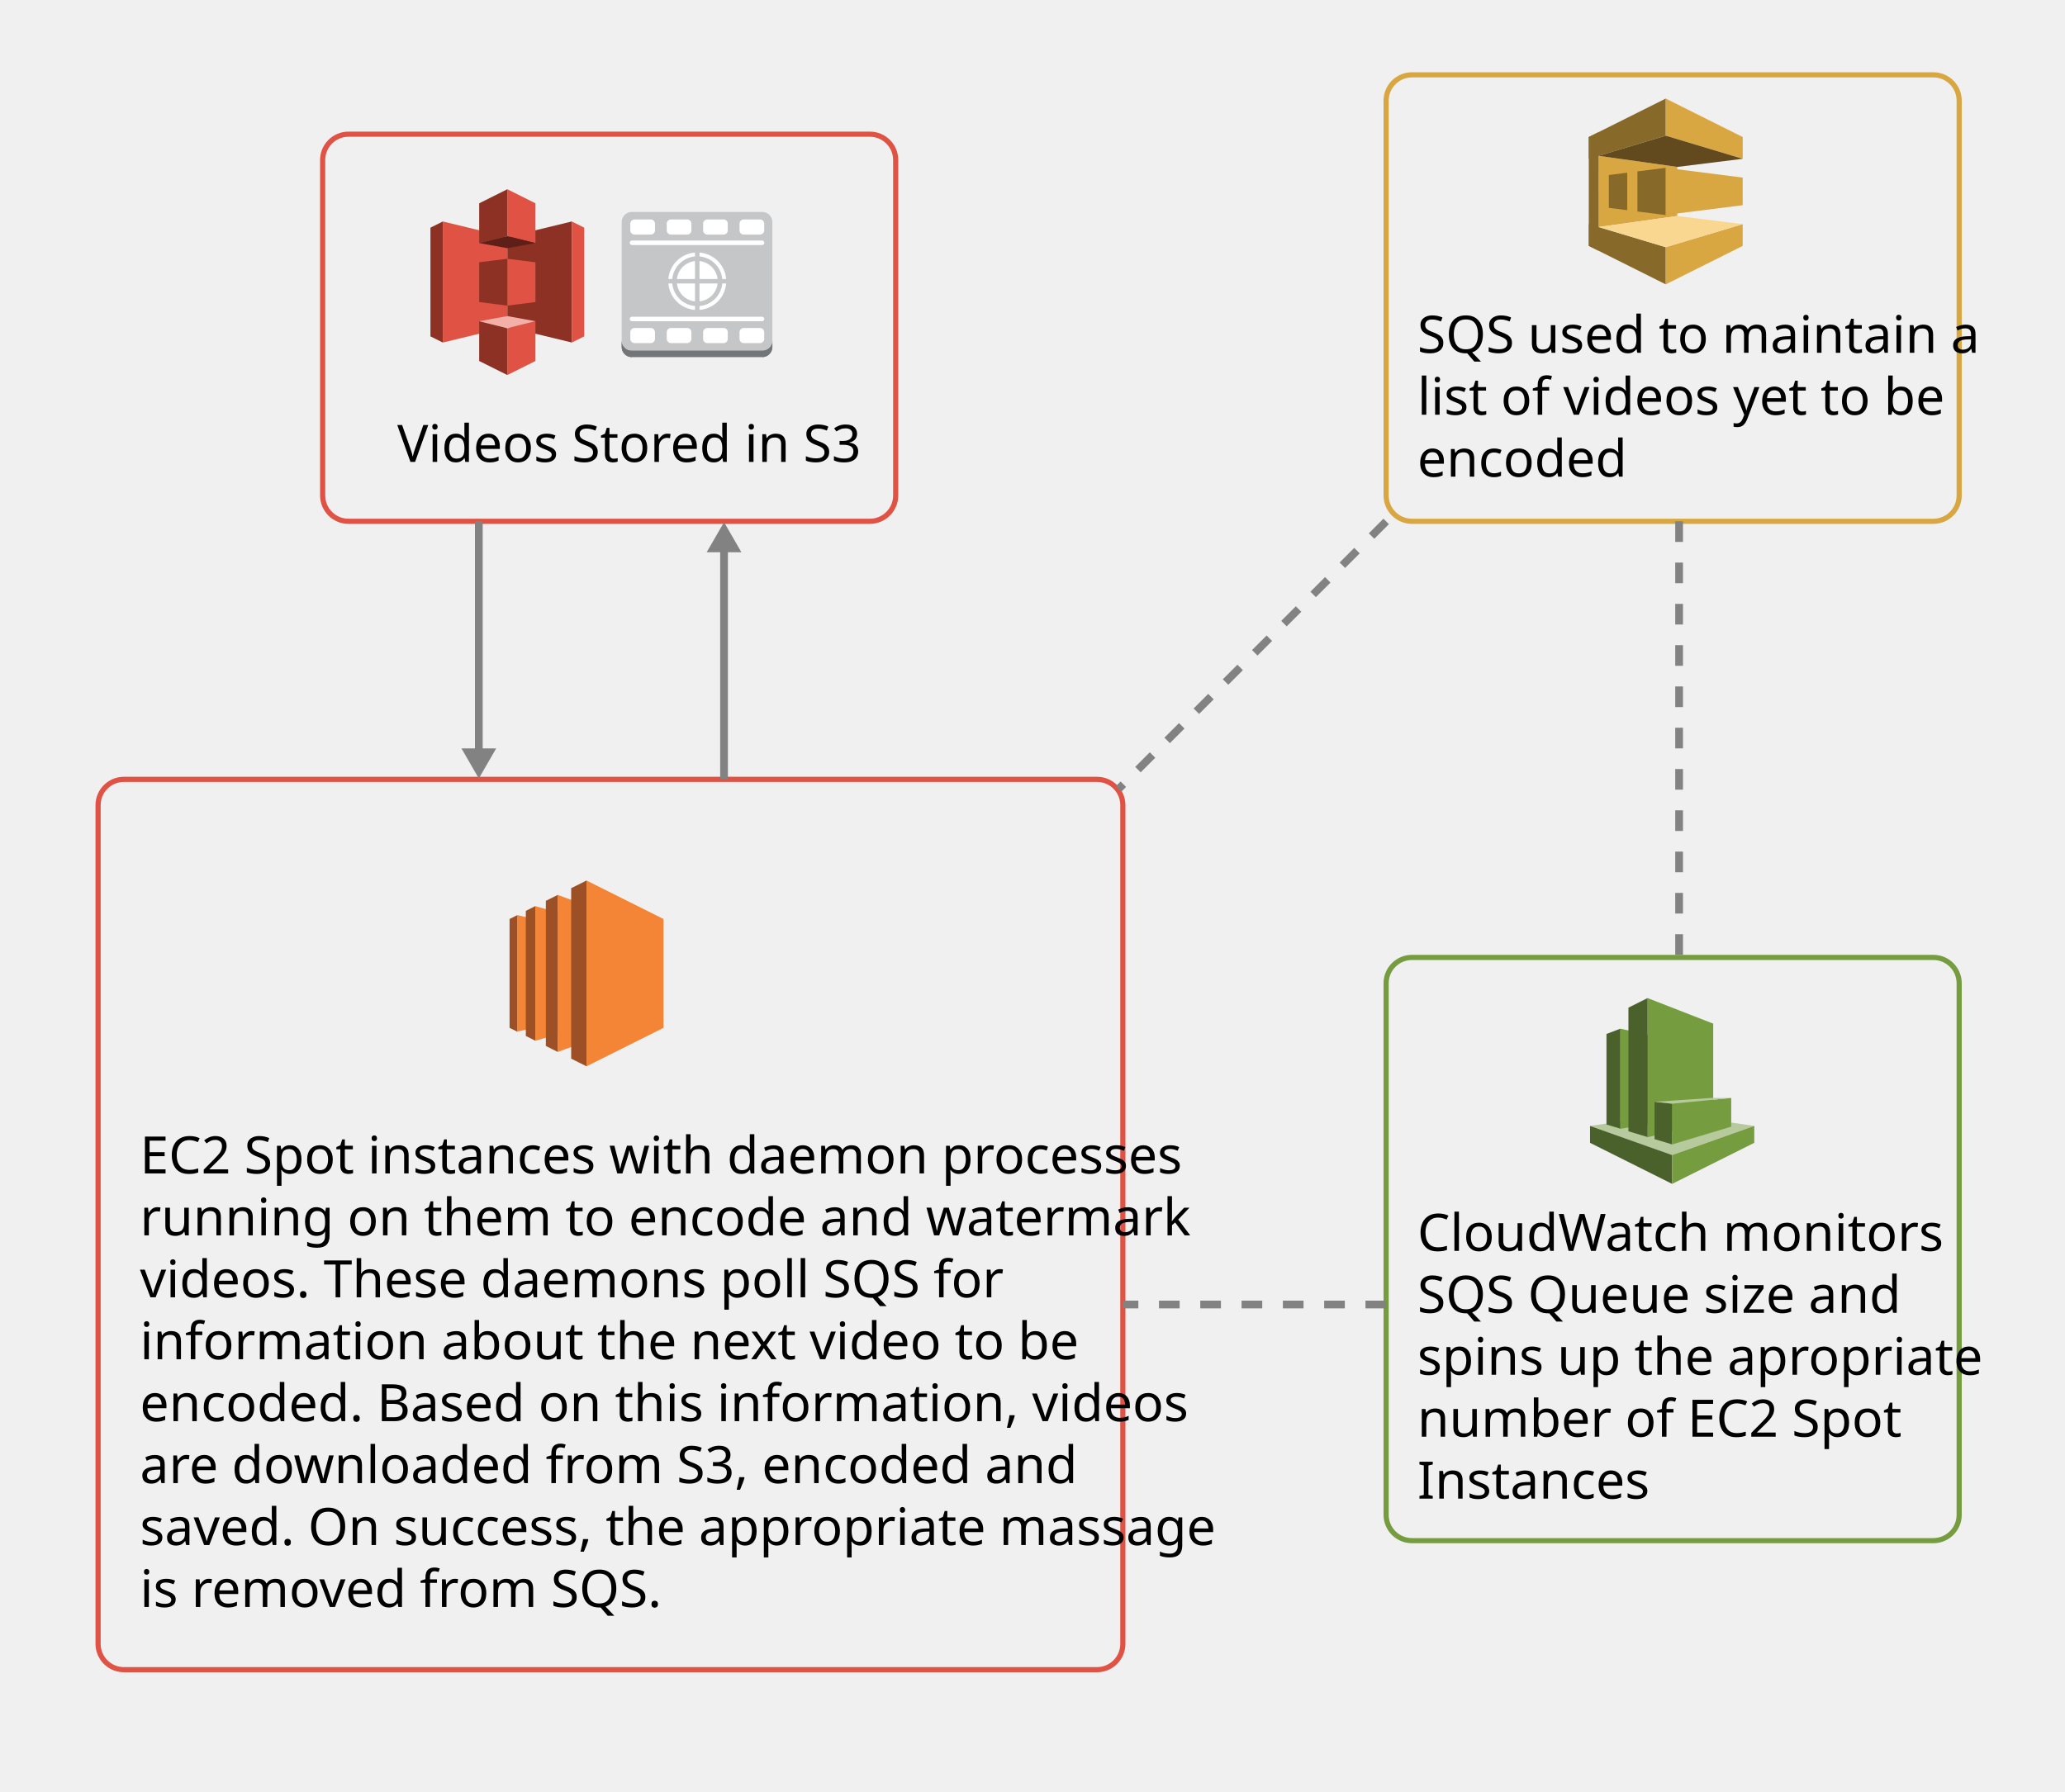
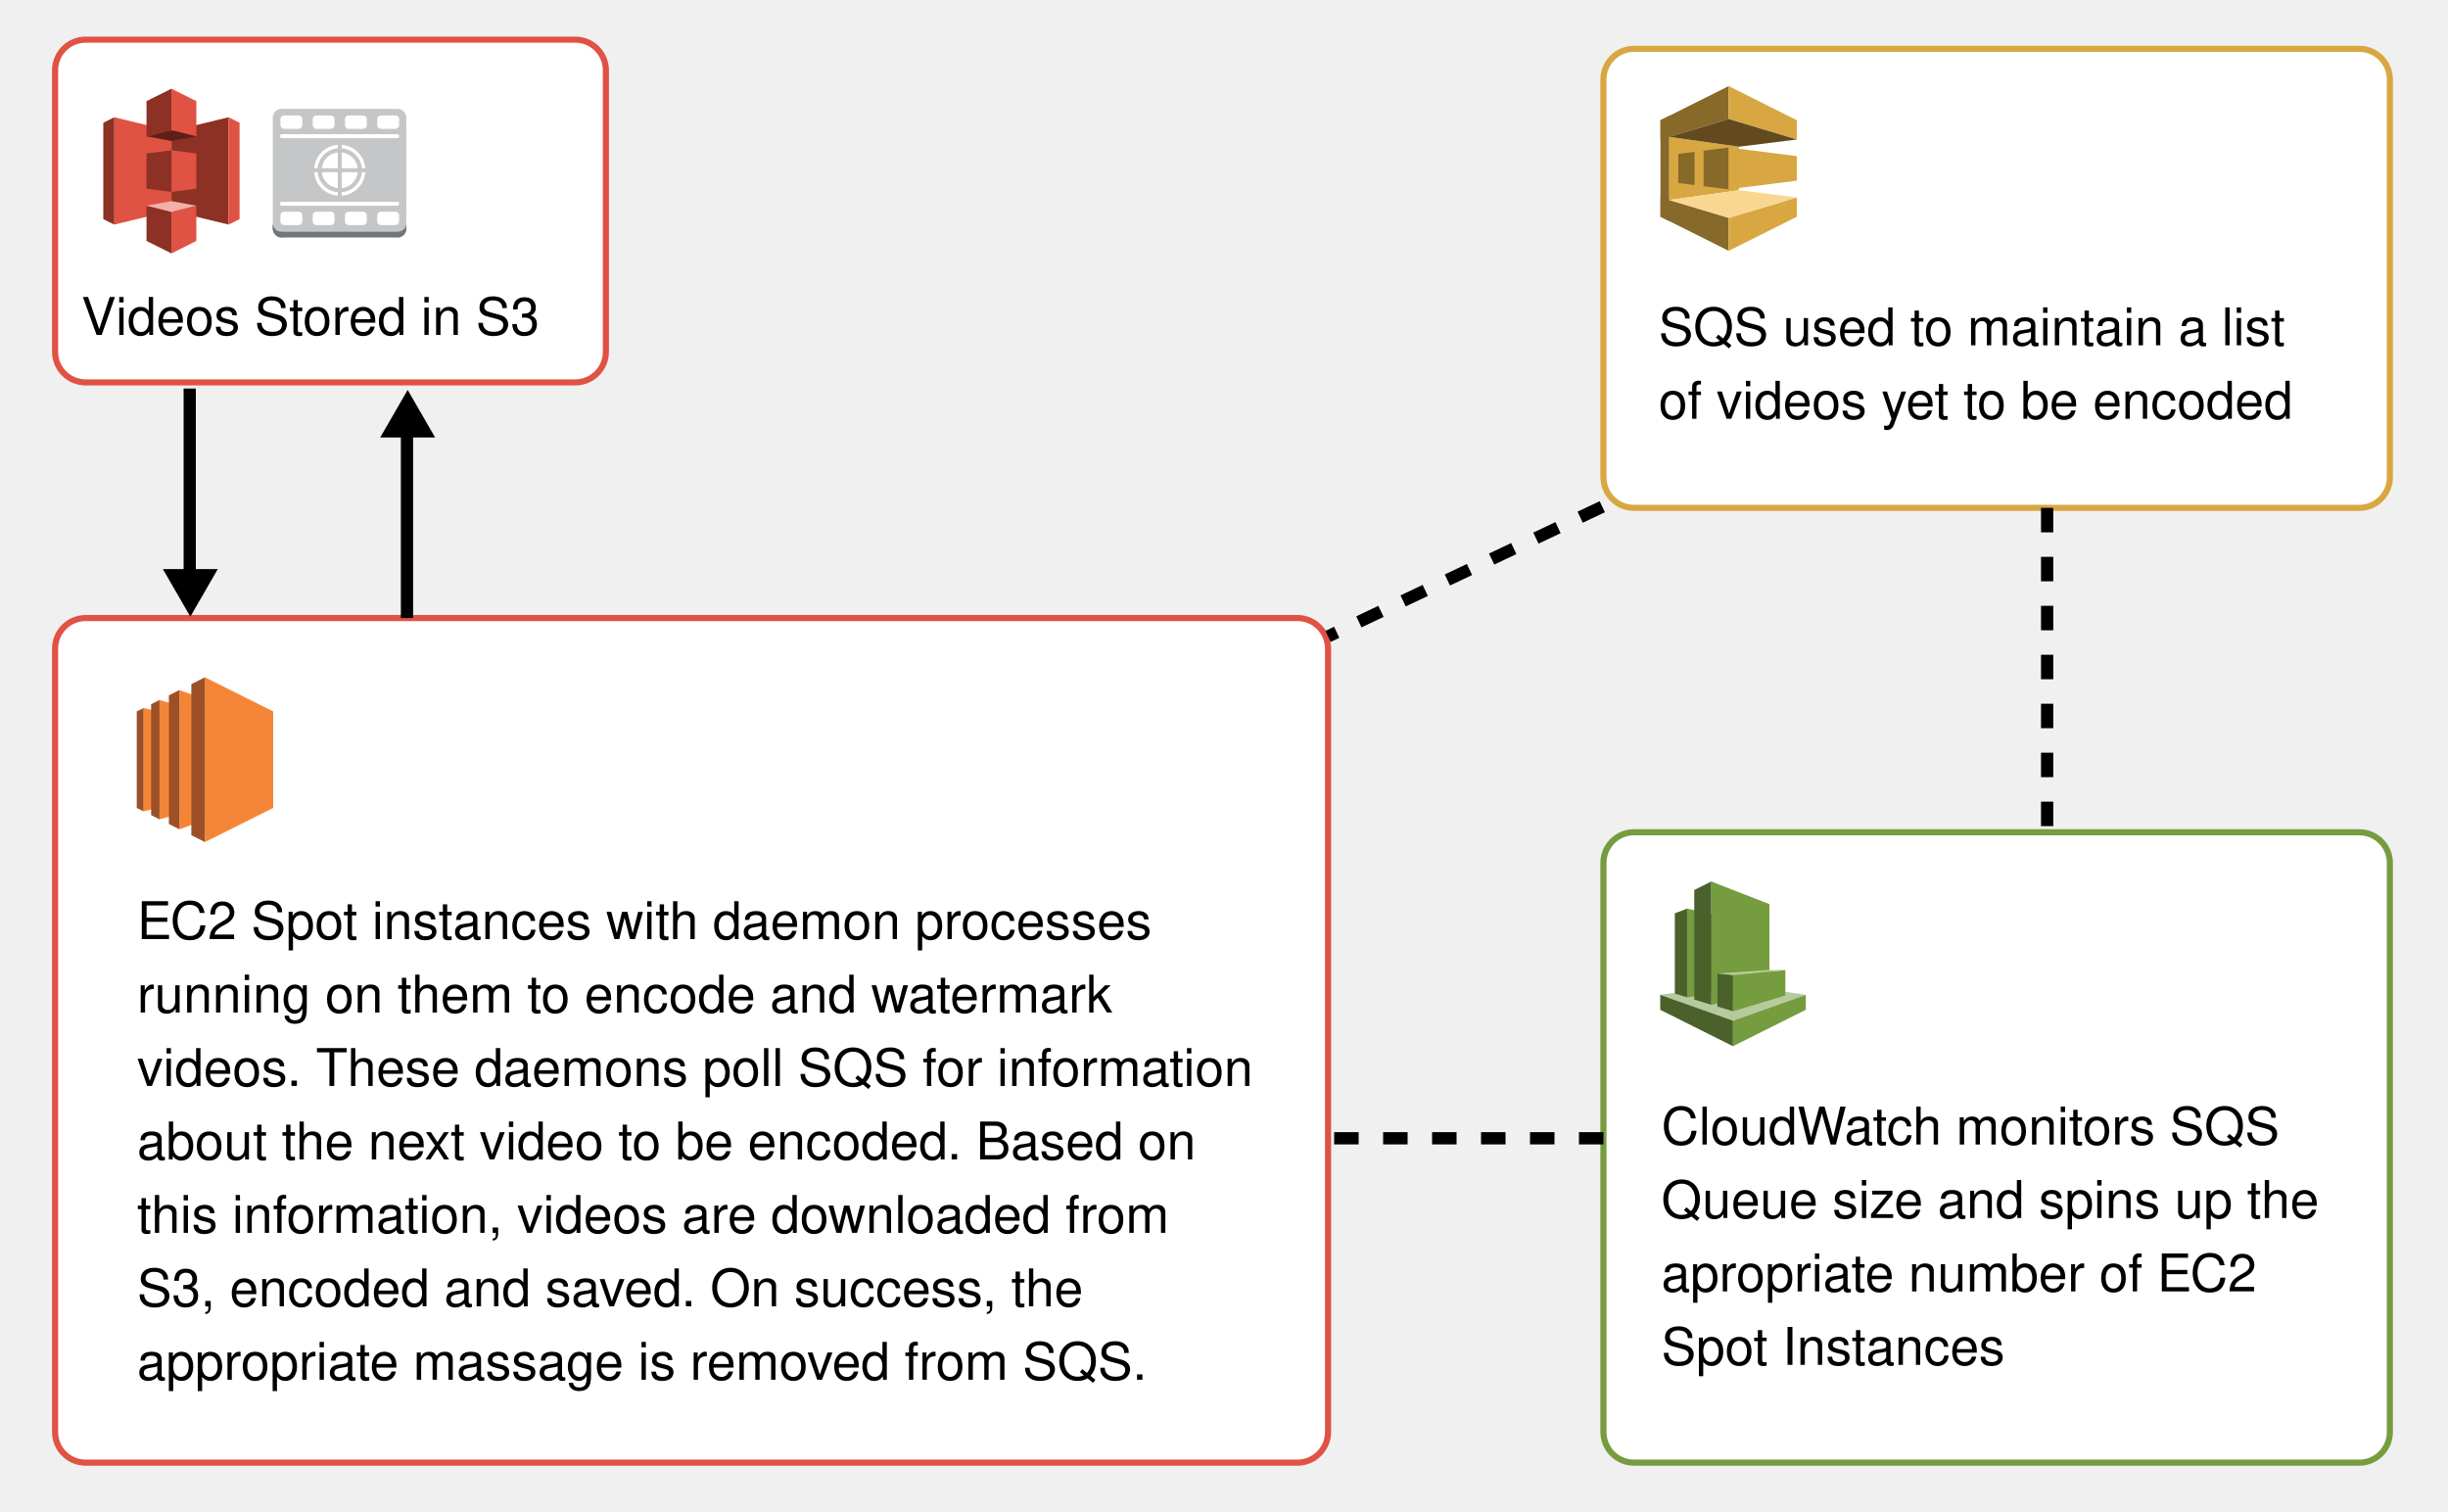
- <svg xmlns="http://www.w3.org/2000/svg" xmlns:xlink="http://www.w3.org/1999/xlink" version="1.1" id="Layer_1" x="0px" y="0px" viewBox="0 0 800 694.087" enable-background="new 0 0 800 694.087" xml:space="preserve">
+ <svg xmlns="http://www.w3.org/2000/svg" xmlns:xlink="http://www.w3.org/1999/xlink" version="1.1" id="Layer_1" x="0px" y="0px" width="800px" height="494px" viewBox="0 0 800 494" enable-background="new 0 0 800 494" xml:space="preserve">
+   <g>
+     <path fill="#FFFFFF" d="M198,114.957c0,5.523-4.477,10-10,10H28c-5.523,0-10-4.477-10-10v-92c0-5.523,4.477-10,10-10h160   c5.523,0,10,4.477,10,10V114.957z" />
+     <path fill="none" stroke="#E05243" stroke-width="2" stroke-miterlimit="10" d="M198,114.957c0,5.523-4.477,10-10,10H28   c-5.523,0-10-4.477-10-10v-92c0-5.523,4.477-10,10-10h160c5.523,0,10,4.477,10,10V114.957z" />
+   </g>
+   <g>
+     <path fill="#FFFFFF" d="M434,467.957c0,5.523-4.478,10-10,10H28c-5.523,0-10-4.477-10-10v-256c0-5.523,4.477-10,10-10h396   c5.522,0,10,4.477,10,10V467.957z" />
+     <path fill="none" stroke="#E05243" stroke-width="2" stroke-miterlimit="10" d="M434,467.957c0,5.523-4.478,10-10,10H28   c-5.523,0-10-4.477-10-10v-256c0-5.523,4.477-10,10-10h396c5.522,0,10,4.477,10,10V467.957z" />
+   </g>
+   <g>
+     <path fill="#FFFFFF" d="M781,155.957c0,5.523-4.478,10-10,10H534c-5.522,0-10-4.477-10-10v-130c0-5.523,4.478-10,10-10h237   c5.522,0,10,4.477,10,10V155.957z" />
+     <path fill="none" stroke="#D9A741" stroke-width="2" stroke-miterlimit="10" d="M781,155.957c0,5.523-4.478,10-10,10H534   c-5.522,0-10-4.477-10-10v-130c0-5.523,4.478-10,10-10h237c5.522,0,10,4.477,10,10V155.957z" />
+   </g>
+   <g>
+     <path fill="#FFFFFF" d="M781,467.957c0,5.523-4.478,10-10,10H534c-5.522,0-10-4.477-10-10v-186c0-5.523,4.478-10,10-10h237   c5.522,0,10,4.477,10,10V467.957z" />
+     <path fill="none" stroke="#759C3E" stroke-width="2" stroke-miterlimit="10" d="M781,467.957c0,5.523-4.478,10-10,10H534   c-5.522,0-10-4.477-10-10v-186c0-5.523,4.478-10,10-10h237c5.522,0,10,4.477,10,10V467.957z" />
+   </g>
  <g id="nyt_x5F_exporter_x5F_info" display="none">
</g>
  <g id="Layer_1_2_">
    <g>
      <g>
        <g enable-background="new    ">
          <g>
            <g>
-               <path id="SVGID_25_" fill="#737678" d="M299.222,131.957v2.525c0,2.159-1.771,3.903-3.947,3.903v-2.524        C297.449,135.861,299.222,134.119,299.222,131.957z" />
+               <path id="SVGID_25_" fill="#737678" d="M132.787,72.808v1.888c0,1.614-1.324,2.918-2.95,2.918v-1.887        C131.462,75.727,132.787,74.424,132.787,72.808z" />
            </g>
            <g>
              <defs>
-                 <path id="SVGID_1_" d="M299.222,131.957v2.525c0,2.159-1.771,3.903-3.947,3.903v-2.524         C297.449,135.861,299.222,134.119,299.222,131.957z" />
+                 <path id="SVGID_1_" d="M132.787,72.808v1.888c0,1.614-1.324,2.918-2.95,2.918v-1.887         C131.462,75.727,132.787,74.424,132.787,72.808z" />
              </defs>
              <clipPath id="SVGID_2_">
                <use xlink:href="#SVGID_1_" overflow="visible" />
              </clipPath>
              <g clip-path="url(#SVGID_2_)" enable-background="new    ">
-                 <path fill="#737678" d="M299.222,131.957v2.525c0,0.188-0.017,0.375-0.041,0.557v-2.525         C299.205,132.334,299.222,132.148,299.222,131.957" />
-                 <path fill="#737678" d="M299.181,132.514v2.525c-0.029,0.215-0.078,0.424-0.146,0.629v-2.527         C299.101,132.939,299.15,132.729,299.181,132.514" />
-                 <path fill="#737678" d="M299.035,133.141v2.527c-0.076,0.236-0.176,0.467-0.295,0.682v-2.523         C298.859,133.609,298.959,133.379,299.035,133.141" />
-                 <path fill="#737678" d="M298.74,133.826v2.522c-0.67,1.216-1.974,2.037-3.468,2.037v-2.524         C296.767,135.861,298.07,135.039,298.74,133.826" />
+                 <path fill="#737678" d="M132.787,72.808v1.888c0,0.141-0.012,0.281-0.03,0.417v-1.888         C132.774,73.089,132.787,72.95,132.787,72.808" />
+                 <path fill="#737678" d="M132.756,73.224v1.888c-0.021,0.161-0.058,0.316-0.109,0.47v-1.889         C132.696,73.542,132.734,73.384,132.756,73.224" />
+                 <path fill="#737678" d="M132.647,73.692v1.889c-0.057,0.177-0.131,0.349-0.22,0.51v-1.886         C132.516,74.042,132.591,73.871,132.647,73.692" />
+                 <path fill="#737678" d="M132.427,74.205v1.885c-0.501,0.909-1.476,1.523-2.593,1.523v-1.887         C130.952,75.727,131.926,75.112,132.427,74.205" />
              </g>
            </g>
          </g>
          <g>
-             <polygon fill="#737678" points="296.438,135.119 295.272,138.387 244.783,138.387 243.814,135.244      " />
+             <polygon fill="#737678" points="130.706,75.171 129.834,77.614 92.088,77.614 91.364,75.265      " />
          </g>
          <g>
            <g>
-               <path id="SVGID_27_" fill="#737678" d="M244.783,135.861v2.524c-2.164,0-3.936-1.744-3.936-3.903v-2.525        C240.847,134.119,242.619,135.861,244.783,135.861z" />
+               <path id="SVGID_27_" fill="#737678" d="M92.088,75.727v1.887c-1.618,0-2.942-1.304-2.942-2.918v-1.888        C89.146,74.424,90.471,75.727,92.088,75.727z" />
            </g>
            <g>
              <defs>
-                 <path id="SVGID_3_" d="M244.783,135.861v2.524c-2.164,0-3.936-1.744-3.936-3.903v-2.525         C240.847,134.119,242.619,135.861,244.783,135.861z" />
+                 <path id="SVGID_3_" d="M92.088,75.727v1.887c-1.618,0-2.942-1.304-2.942-2.918v-1.888         C89.146,74.424,90.471,75.727,92.088,75.727z" />
              </defs>
              <clipPath id="SVGID_4_">
                <use xlink:href="#SVGID_3_" overflow="visible" />
              </clipPath>
              <g clip-path="url(#SVGID_4_)" enable-background="new    ">
-                 <path fill="#737678" d="M244.783,135.861v2.524c-2.164,0-3.936-1.744-3.936-3.903v-2.525         C240.847,134.119,242.619,135.861,244.783,135.861" />
+                 <path fill="#737678" d="M92.088,75.727v1.887c-1.618,0-2.942-1.304-2.942-2.918v-1.888         C89.146,74.424,90.471,75.727,92.088,75.727" />
              </g>
            </g>
          </g>
          <g>
-             <path fill="#C5C6C7" d="M295.272,82.125c2.177,0,3.947,1.756,3.947,3.918v45.914c0,2.162-1.771,3.904-3.947,3.904h-50.489       c-2.164,0-3.936-1.742-3.936-3.904V86.043c0-2.162,1.771-3.918,3.936-3.918H295.272z" />
+             <path fill="#C5C6C7" d="M129.834,35.553c1.627,0,2.951,1.313,2.951,2.929v34.326c0,1.617-1.324,2.919-2.951,2.919H92.088       c-1.618,0-2.942-1.302-2.942-2.919V38.482c0-1.616,1.324-2.929,2.942-2.929H129.834z" />
          </g>
        </g>
      </g>
      <g>
        <g>
          <g>
-             <path fill="#FFFFFF" d="M286.5,86.666c0-0.9,0.729-1.625,1.634-1.625h6.284c0.908,0,1.638,0.725,1.638,1.625v2.604       c0,0.895-0.729,1.623-1.638,1.623h-6.284c-0.902,0-1.634-0.729-1.634-1.623V86.666z M272.397,86.666       c0-0.9,0.729-1.625,1.632-1.625h6.282c0.906,0,1.638,0.725,1.638,1.625v2.604c0,0.895-0.729,1.623-1.638,1.623h-6.282       c-0.902,0-1.632-0.729-1.632-1.623V86.666z M258.297,86.666c0-0.9,0.727-1.625,1.631-1.625h6.281       c0.904,0,1.637,0.725,1.637,1.625v2.604c0,0.895-0.732,1.623-1.637,1.623h-6.281c-0.904,0-1.631-0.729-1.631-1.623V86.666z        M244.189,86.666c0-0.9,0.732-1.625,1.635-1.625h6.281c0.906,0,1.641,0.725,1.641,1.625v2.604c0,0.895-0.734,1.623-1.641,1.623       h-6.281c-0.902,0-1.635-0.729-1.635-1.623V86.666z M253.746,131.326c0,0.899-0.734,1.629-1.641,1.629h-6.281       c-0.902,0-1.635-0.729-1.635-1.629v-2.601c0-0.899,0.732-1.625,1.635-1.625h6.281c0.906,0,1.641,0.726,1.641,1.625V131.326z        M267.846,131.326c0,0.899-0.732,1.629-1.637,1.629h-6.281c-0.904,0-1.631-0.729-1.631-1.629v-2.601       c0-0.899,0.727-1.625,1.631-1.625h6.281c0.904,0,1.637,0.726,1.637,1.625V131.326z M281.949,131.326       c0,0.899-0.729,1.629-1.638,1.629h-6.282c-0.902,0-1.632-0.729-1.632-1.629v-2.601c0-0.899,0.729-1.625,1.632-1.625h6.282       c0.906,0,1.638,0.726,1.638,1.625V131.326z M296.056,131.326c0,0.899-0.729,1.629-1.638,1.629h-6.284       c-0.902,0-1.634-0.729-1.634-1.629v-2.601c0-0.899,0.729-1.625,1.634-1.625h6.284c0.908,0,1.638,0.726,1.638,1.625V131.326z        M295.234,124.48h-50.388c-0.49,0-0.879-0.393-0.879-0.873c0-0.479,0.389-0.871,0.879-0.871h50.388       c0.483,0,0.873,0.392,0.873,0.871C296.107,124.088,295.72,124.48,295.234,124.48z M262.248,108.108       c0.408-3.654,3.314-6.539,7-6.947v6.947H262.248z M269.248,109.85v6.953c-3.686-0.412-6.592-3.295-7-6.953H269.248z        M260.443,108.108h-1.506c0.426-5.459,4.807-9.811,10.311-10.236v1.496C264.568,99.795,260.867,103.467,260.443,108.108z        M260.443,109.85c0.424,4.646,4.125,8.32,8.805,8.742v1.494c-5.504-0.422-9.885-4.773-10.311-10.236H260.443z M278.002,108.108       h-7.004v-6.947C274.683,101.565,277.597,104.451,278.002,108.108z M270.998,99.367v-1.496c5.5,0.422,9.884,4.775,10.312,10.236       h-1.502C279.384,103.467,275.679,99.785,270.998,99.367z M278.002,109.85c-0.405,3.66-3.317,6.547-7.004,6.953v-6.953H278.002z        M279.806,109.85h1.502c-0.428,5.463-4.811,9.816-10.311,10.236v-1.494C275.679,118.172,279.384,114.496,279.806,109.85z        M295.234,94.951h-50.388c-0.49,0-0.879-0.391-0.879-0.871c0-0.482,0.389-0.867,0.879-0.867h50.388       c0.483,0,0.873,0.385,0.873,0.867C296.107,94.561,295.72,94.951,295.234,94.951z" />
+             <path fill="#FFFFFF" d="M123.276,38.948c0-0.673,0.545-1.215,1.221-1.215h4.698c0.68,0,1.225,0.542,1.225,1.215v1.947       c0,0.669-0.545,1.213-1.225,1.213h-4.698c-0.674,0-1.221-0.544-1.221-1.213V38.948z M112.733,38.948       c0-0.673,0.545-1.215,1.22-1.215h4.697c0.677,0,1.224,0.542,1.224,1.215v1.947c0,0.669-0.545,1.213-1.224,1.213h-4.697       c-0.675,0-1.22-0.544-1.22-1.213V38.948z M102.192,38.948c0-0.673,0.543-1.215,1.219-1.215h4.696       c0.676,0,1.224,0.542,1.224,1.215v1.947c0,0.669-0.547,1.213-1.224,1.213h-4.696c-0.676,0-1.219-0.544-1.219-1.213V38.948z        M91.645,38.948c0-0.673,0.547-1.215,1.222-1.215h4.696c0.678,0,1.227,0.542,1.227,1.215v1.947       c0,0.669-0.548,1.213-1.227,1.213h-4.696c-0.674,0-1.222-0.544-1.222-1.213V38.948z M98.789,72.336       c0,0.672-0.548,1.218-1.227,1.218h-4.696c-0.674,0-1.222-0.545-1.222-1.218v-1.944c0-0.672,0.547-1.215,1.222-1.215h4.696       c0.678,0,1.227,0.542,1.227,1.215V72.336z M109.331,72.336c0,0.672-0.547,1.218-1.224,1.218h-4.696       c-0.676,0-1.219-0.545-1.219-1.218v-1.944c0-0.672,0.543-1.215,1.219-1.215h4.696c0.676,0,1.224,0.542,1.224,1.215V72.336z        M119.874,72.336c0,0.672-0.545,1.218-1.224,1.218h-4.697c-0.675,0-1.22-0.545-1.22-1.218v-1.944       c0-0.672,0.545-1.215,1.22-1.215h4.697c0.677,0,1.224,0.542,1.224,1.215V72.336z M130.42,72.336       c0,0.672-0.545,1.218-1.225,1.218h-4.698c-0.674,0-1.221-0.545-1.221-1.218v-1.944c0-0.672,0.545-1.215,1.221-1.215h4.698       c0.68,0,1.225,0.542,1.225,1.215V72.336z M129.806,67.218h-37.67c-0.367,0-0.657-0.293-0.657-0.653       c0-0.359,0.291-0.651,0.657-0.651h37.67c0.361,0,0.653,0.292,0.653,0.651C130.459,66.925,130.169,67.218,129.806,67.218z        M105.146,54.978c0.305-2.732,2.478-4.889,5.233-5.194v5.194H105.146z M110.378,56.28v5.198       c-2.755-0.308-4.928-2.463-5.233-5.198H110.378z M103.796,54.978h-1.126c0.318-4.082,3.594-7.335,7.708-7.652v1.118       C106.88,48.763,104.113,51.508,103.796,54.978z M103.796,56.28c0.317,3.473,3.083,6.221,6.582,6.536v1.117       c-4.114-0.315-7.39-3.568-7.708-7.653H103.796z M116.923,54.978h-5.236v-5.194C114.441,50.086,116.62,52.244,116.923,54.978z        M111.687,48.443v-1.118c4.112,0.315,7.389,3.57,7.709,7.652h-1.123C117.956,51.508,115.186,48.755,111.687,48.443z        M116.923,56.28c-0.303,2.736-2.48,4.895-5.236,5.198V56.28H116.923z M118.271,56.28h1.123       c-0.32,4.084-3.597,7.339-7.708,7.653v-1.117C115.186,62.501,117.956,59.753,118.271,56.28z M129.806,45.141h-37.67       c-0.367,0-0.657-0.292-0.657-0.65c0-0.361,0.291-0.648,0.657-0.648h37.67c0.361,0,0.653,0.288,0.653,0.648       C130.459,44.85,130.169,45.141,129.806,45.141z" />
          </g>
        </g>
      </g>
    </g>
  </g>
  <g id="nyt_x5F_exporter_x5F_info_1_" display="none">
</g>
  <g id="nyt_x5F_exporter_x5F_info_2_" display="none">
</g>
  <g id="Layer_1_4_">
    <g>
-       <polygon fill="#8C3123" points="196.542,126.683 221.525,132.728 221.525,85.821 196.542,91.87   " />
-       <polygon fill="#E05243" points="221.525,85.821 226.326,88.221 226.326,130.343 221.525,132.741   " />
-       <polygon fill="#E05243" points="207.439,94.185 196.542,91.489 196.542,73.329 207.439,78.777   " />
-       <polygon fill="#E05243" points="196.542,145.329 207.437,139.884 207.437,124.476 196.542,127.17   " />
-       <polygon fill="#E05243" points="207.439,117.043 196.542,118.431 196.542,100.269 207.439,101.636   " />
-       <polygon fill="#E05243" points="196.542,126.683 171.558,132.728 171.558,85.821 196.542,91.87   " />
-       <polygon fill="#8C3123" points="171.558,85.821 166.758,88.221 166.758,130.343 171.558,132.741   " />
-       <polygon fill="#8C3123" points="185.648,94.185 196.542,91.489 196.542,73.329 185.648,78.777   " />
-       <polygon fill="#8C3123" points="196.542,145.329 185.646,139.884 185.646,124.476 196.542,127.17   " />
-       <polygon fill="#8C3123" points="185.648,117.043 196.542,118.431 196.542,100.269 185.648,101.636   " />
-       <polygon fill="#5E1F18" points="207.439,94.185 196.542,96.171 185.648,94.185 196.542,91.489   " />
-       <polygon fill="#F2B0A9" points="207.439,124.474 196.542,122.476 185.648,124.474 196.542,127.187   " />
+       <polygon fill="#8C3123" points="56.023,68.864 74.701,73.383 74.701,38.316 56.023,42.838   " />
+       <polygon fill="#E05243" points="74.701,38.316 78.29,40.11 78.29,71.601 74.701,73.394   " />
+       <polygon fill="#E05243" points="64.17,44.569 56.023,42.553 56.023,28.977 64.17,33.05   " />
+       <polygon fill="#E05243" points="56.023,82.805 64.168,78.734 64.168,67.214 56.023,69.229   " />
+       <polygon fill="#E05243" points="64.17,61.658 56.023,62.695 56.023,49.118 64.17,50.14   " />
+       <polygon fill="#E05243" points="56.023,68.864 37.345,73.383 37.345,38.316 56.023,42.838   " />
+       <polygon fill="#8C3123" points="37.345,38.316 33.757,40.11 33.757,71.601 37.345,73.394   " />
+       <polygon fill="#8C3123" points="47.879,44.569 56.023,42.553 56.023,28.977 47.879,33.05   " />
+       <polygon fill="#8C3123" points="56.023,82.805 47.877,78.734 47.877,67.214 56.023,69.229   " />
+       <polygon fill="#8C3123" points="47.879,61.658 56.023,62.695 56.023,49.118 47.879,50.14   " />
+       <polygon fill="#5E1F18" points="64.17,44.569 56.023,46.054 47.879,44.569 56.023,42.553   " />
+       <polygon fill="#F2B0A9" points="64.17,67.213 56.023,65.719 47.879,67.213 56.023,69.241   " />
    </g>
  </g>
  <g id="nyt_x5F_exporter_x5F_info_3_" display="none">
</g>
  <g id="Layer_1_3_">
    <g>
-       <polygon fill="#F58536" points="207.375,398.147 200.406,399.737 200.406,354.604 207.375,356.197   " />
-       <polygon fill="#F58536" points="216.07,400.812 207.375,403.282 207.375,351.121 216.07,353.59   " />
-       <polygon fill="#F58536" points="227.225,403.549 216.07,407.631 216.07,346.773 227.225,350.854   " />
-       <polygon fill="#F58536" points="257.049,398.283 227.225,413.195 227.225,341.195 257.049,356.107   " />
-       <polygon fill="#9D5025" points="221.279,344.168 227.225,341.195 227.225,413.195 221.279,410.223   " />
-       <polygon fill="#9D5025" points="211.469,349.073 216.07,346.772 216.07,407.618 211.469,405.317   " />
-       <polygon fill="#9D5025" points="203.709,352.953 207.375,351.12 207.375,403.271 203.709,401.437   " />
-       <polygon fill="#9D5025" points="200.406,354.604 197.416,356.1 197.416,398.293 200.406,399.786   " />
+       <polygon fill="#F58536" points="52.135,263.906 46.925,265.095 46.925,231.354 52.135,232.544   " />
+       <polygon fill="#F58536" points="58.636,265.898 52.135,267.745 52.135,228.749 58.636,230.595   " />
+       <polygon fill="#F58536" points="66.974,267.944 58.636,270.996 58.636,225.499 66.974,228.549   " />
+       <polygon fill="#F58536" points="89.271,264.008 66.974,275.156 66.974,221.329 89.271,232.477   " />
+       <polygon fill="#9D5025" points="62.53,223.551 66.974,221.329 66.974,275.156 62.53,272.934   " />
+       <polygon fill="#9D5025" points="55.195,227.218 58.636,225.498 58.636,270.987 55.195,269.267   " />
+       <polygon fill="#9D5025" points="49.394,230.119 52.135,228.749 52.135,267.736 49.394,266.365   " />
+       <polygon fill="#9D5025" points="46.925,231.354 44.689,232.471 44.689,264.015 46.925,265.131   " />
    </g>
  </g>
  <g id="Amazon_CloudSearch_1_">
    <g>
-       <polygon fill="#D9A741" points="649.79,83.692 619.314,87.979 619.316,60.388 649.792,64.681   " />
-       <polygon fill="#876929" points="615.509,61.53 645.333,52.585 645.333,38.187 615.509,53.095   " />
-       <polygon fill="#876929" points="615.521,86.841 645.329,95.786 645.327,110.187 615.521,95.28   " />
-       <polygon fill="#D9A741" points="675.153,61.537 645.333,52.585 645.333,38.187 675.155,53.101   " />
-       <polygon fill="#D9A741" points="675.137,86.847 645.329,95.786 645.327,110.187 675.137,95.286   " />
-       <polygon fill="#876929" points="619.314,97.177 615.505,95.272 615.509,53.095 619.318,51.19   " />
-       <polygon fill="#876929" points="634.348,81.948 645.329,83.347 645.331,65.019 634.35,66.416   " />
-       <polygon fill="#876929" points="623.284,80.54 630.411,81.446 630.413,66.916 623.284,67.824   " />
-       <polygon fill="#624A1E" points="619.316,60.388 645.333,52.585 675.153,61.537 649.811,64.683   " />
-       <polygon fill="#FAD791" points="619.314,87.979 645.329,95.786 675.137,86.847 649.79,83.692   " />
-       <polygon fill="#D9A741" points="675.139,79.517 645.329,83.278 645.331,65.019 675.139,68.815   " />
+       <polygon fill="#D9A741" points="568.265,62.152 545.481,65.357 545.483,44.729 568.267,47.938   " />
+       <polygon fill="#876929" points="542.637,45.583 564.933,38.896 564.933,28.131 542.637,39.277   " />
+       <polygon fill="#876929" points="542.646,64.506 564.931,71.193 564.929,81.959 542.646,70.815   " />
+       <polygon fill="#D9A741" points="587.228,45.588 564.933,38.896 564.933,28.131 587.229,39.281   " />
+       <polygon fill="#D9A741" points="587.215,64.51 564.931,71.193 564.929,81.959 587.215,70.819   " />
+       <polygon fill="#876929" points="545.481,72.233 542.634,70.809 542.637,39.277 545.484,37.854   " />
+       <polygon fill="#876929" points="556.721,60.848 564.931,61.893 564.933,48.191 556.723,49.235   " />
+       <polygon fill="#876929" points="548.45,59.795 553.777,60.473 553.779,49.609 548.45,50.289   " />
+       <polygon fill="#624A1E" points="545.483,44.729 564.933,38.896 587.228,45.588 568.28,47.94   " />
+       <polygon fill="#FAD791" points="545.481,65.357 564.931,71.193 587.215,64.51 568.265,62.152   " />
+       <polygon fill="#D9A741" points="587.216,59.03 564.931,61.842 564.933,48.191 587.216,51.03   " />
    </g>
  </g>
  <g id="Layer_1_5_">
    <g>
-       <polygon fill="#B7CA9D" points="679.63,436.296 647.823,431.623 615.992,436.302 647.803,447.584   " />
-       <polygon fill="#759C3E" points="663.712,434.702 638.288,440.667 638.288,386.751 663.712,396.661   " />
-       <polygon fill="#759C3E" points="646.775,434.088 627.738,437.433 627.738,398.609 646.775,402.891   " />
-       <polygon fill="#4B612C" points="640.993,441.417 647.809,443.462 647.803,427.688 640.993,426.952   " />
-       <polygon fill="#4B612C" points="638.288,440.606 630.868,438.38 630.868,390.462 638.288,386.752   " />
-       <polygon fill="#4B612C" points="647.803,447.584 615.992,436.302 615.992,442.846 647.803,458.751   " />
-       <polygon fill="#759C3E" points="679.63,442.838 647.803,458.751 647.803,447.584 679.63,436.296   " />
-       <polygon fill="#4B612C" points="622.361,435.751 627.738,437.364 627.738,398.608 622.361,400.665   " />
-       <polygon fill="#759C3E" points="670.691,425.454 647.803,427.687 647.809,443.462 670.691,436.573   " />
-       <polygon fill="#B7CA9D" points="670.691,425.454 662.979,425.454 640.993,426.952 647.803,427.687   " />
+       <polygon fill="#B7CA9D" points="590.136,325.084 566.356,321.591 542.56,325.089 566.342,333.523   " />
+       <polygon fill="#759C3E" points="578.235,323.893 559.228,328.353 559.228,288.044 578.235,295.453   " />
+       <polygon fill="#759C3E" points="565.573,323.434 551.341,325.934 551.341,296.91 565.573,300.111   " />
+       <polygon fill="#4B612C" points="561.251,328.913 566.346,330.441 566.342,318.649 561.251,318.099   " />
+       <polygon fill="#4B612C" points="559.228,328.307 553.681,326.642 553.681,290.819 559.228,288.045   " />
+       <polygon fill="#4B612C" points="566.342,333.523 542.56,325.089 542.56,329.981 566.342,341.872   " />
+       <polygon fill="#759C3E" points="590.136,329.975 566.342,341.872 566.342,333.523 590.136,325.084   " />
+       <polygon fill="#4B612C" points="547.321,324.677 551.341,325.883 551.341,296.909 547.321,298.446   " />
+       <polygon fill="#759C3E" points="583.453,316.979 566.342,318.648 566.346,330.441 583.453,325.292   " />
+       <polygon fill="#B7CA9D" points="583.453,316.979 577.688,316.979 561.251,318.099 566.342,318.648   " />
    </g>
  </g>
-   <g>
-     <path fill="none" stroke="#E05243" stroke-width="2" stroke-miterlimit="10" d="M347,192c0,5.523-4.477,10-10,10H135   c-5.523,0-10-4.477-10-10V62c0-5.523,4.477-10,10-10h202c5.523,0,10,4.477,10,10V192z" />
-   </g>
-   <g>
-     <path fill="none" stroke="#E05243" stroke-width="2" stroke-miterlimit="10" d="M435,637c0,5.522-4.478,10-10,10H48   c-5.523,0-10-4.478-10-10V312c0-5.523,4.477-10,10-10h377c5.522,0,10,4.477,10,10V637z" />
-   </g>
-   <g>
-     <path fill="none" stroke="#D9A741" stroke-width="2" stroke-miterlimit="10" d="M759,192c0,5.523-4.478,10-10,10H547   c-5.522,0-10-4.477-10-10V39c0-5.523,4.478-10,10-10h202c5.522,0,10,4.477,10,10V192z" />
-   </g>
-   <g>
-     <path fill="none" stroke="#759C3E" stroke-width="2" stroke-miterlimit="10" d="M759,587c0,5.523-4.478,10-10,10H547   c-5.522,0-10-4.477-10-10V381c0-5.523,4.478-10,10-10h202c5.522,0,10,4.477,10,10V587z" />
-   </g>
-   <rect x="549.11" y="122.33" fill="none" width="197.57" height="74.062" />
-   <text transform="matrix(1 0 0 1 549.1104 136.7095)">
-     <tspan x="0" y="0" font-family="'Source Sans Pro'" font-weight="300" font-size="20">SQS used to maintain a </tspan>
-     <tspan x="0" y="24" font-family="'Source Sans Pro'" font-weight="300" font-size="20">list of videos yet to be </tspan>
-     <tspan x="0" y="48" font-family="'Source Sans Pro'" font-weight="300" font-size="20">encoded</tspan>
+   <rect x="542.037" y="100.611" fill="none" width="211.836" height="65.346" />
+   <text transform="matrix(1 0 0 1 542.0361 112.8335)">
+     <tspan x="0" y="0" font-family="'Helvetica'" font-size="17">SQS used to maintain a list </tspan>
+     <tspan x="0" y="24" font-family="'Helvetica'" font-size="17">of videos yet to be encoded</tspan>
  </text>
-   <rect x="549.11" y="470.33" fill="none" width="197.57" height="118.765" />
-   <text transform="matrix(1 0 0 1 549.1104 484.7095)">
-     <tspan x="0" y="0" font-family="'Source Sans Pro'" font-weight="300" font-size="20">CloudWatch monitors </tspan>
-     <tspan x="0" y="24" font-family="'Source Sans Pro'" font-weight="300" font-size="20">SQS Queue size and </tspan>
-     <tspan x="0" y="48" font-family="'Source Sans Pro'" font-weight="300" font-size="20">spins up the apropriate </tspan>
-     <tspan x="0" y="72" font-family="'Source Sans Pro'" font-weight="300" font-size="20">number of EC2 Spot </tspan>
-     <tspan x="0" y="96" font-family="'Source Sans Pro'" font-weight="300" font-size="20">Instances</tspan>
+   <rect x="542.931" y="361.777" fill="none" width="229.069" height="121.18" />
+   <text transform="matrix(1 0 0 1 542.9307 373.9995)">
+     <tspan x="0" y="0" font-family="'Helvetica'" font-size="17">CloudWatch monitors SQS </tspan>
+     <tspan x="0" y="24" font-family="'Helvetica'" font-size="17">Queue size and spins up the </tspan>
+     <tspan x="0" y="48" font-family="'Helvetica'" font-size="17">apropriate number of EC2 </tspan>
+     <tspan x="0" y="72" font-family="'Helvetica'" font-size="17">Spot Instances</tspan>
  </text>
-   <rect x="54.217" y="440.326" fill="none" width="364.373" height="206.261" />
-   <text transform="matrix(1 0 0 1 54.2168 454.7061)">
-     <tspan x="0" y="0" font-family="'Source Sans Pro'" font-weight="300" font-size="20">EC2 Spot instances with daemon processes </tspan>
-     <tspan x="0" y="24" font-family="'Source Sans Pro'" font-weight="300" font-size="20">running on them to encode and watermark </tspan>
-     <tspan x="0" y="48" font-family="'Source Sans Pro'" font-weight="300" font-size="20">videos. These daemons poll SQS for </tspan>
-     <tspan x="0" y="72" font-family="'Source Sans Pro'" font-weight="300" font-size="20">information about the next video to be </tspan>
-     <tspan x="0" y="96" font-family="'Source Sans Pro'" font-weight="300" font-size="20">encoded. Based on this information, videos </tspan>
-     <tspan x="0" y="120" font-family="'Source Sans Pro'" font-weight="300" font-size="20">are downloaded from S3, encoded and </tspan>
-     <tspan x="0" y="144" font-family="'Source Sans Pro'" font-weight="300" font-size="20">saved. On success, the appropriate massage </tspan>
-     <tspan x="0" y="168" font-family="'Source Sans Pro'" font-weight="300" font-size="20">is removed from SQS.</tspan>
+   <rect x="44.807" y="294.643" fill="none" width="367.193" height="170.903" />
+   <text transform="matrix(1 0 0 1 44.8076 306.8657)">
+     <tspan x="0" y="0" font-family="'Helvetica'" font-size="17">EC2 Spot instances with daemon processes </tspan>
+     <tspan x="0" y="24" font-family="'Helvetica'" font-size="17">running on them to encode and watermark </tspan>
+     <tspan x="0" y="48" font-family="'Helvetica'" font-size="17">videos. These daemons poll SQS for information </tspan>
+     <tspan x="0" y="72" font-family="'Helvetica'" font-size="17">about the next video to be encoded. Based on </tspan>
+     <tspan x="0" y="96" font-family="'Helvetica'" font-size="17">this information, videos are downloaded from </tspan>
+     <tspan x="0" y="120" font-family="'Helvetica'" font-size="17">S3, encoded and saved. On success, the </tspan>
+     <tspan x="0" y="144" font-family="'Helvetica'" font-size="17">appropriate massage is removed from SQS. </tspan>
  </text>
-   <rect x="153.907" y="164.597" fill="none" width="164.992" height="22.5" />
-   <text transform="matrix(1 0 0 1 153.9072 178.9771)" font-family="'Source Sans Pro'" font-weight="300" font-size="20">Videos Stored in S3</text>
-   <line fill="none" stroke="#828282" stroke-width="3" stroke-miterlimit="10" stroke-dasharray="8" x1="537.014" y1="202.056" x2="433.335" y2="305.736" />
-   <line fill="none" stroke="#828282" stroke-width="3" stroke-miterlimit="10" stroke-dasharray="8" x1="537" y1="505.5" x2="435" y2="505.5" />
+   <rect x="26.581" y="97.209" fill="none" width="201.349" height="16.821" />
+   <text transform="matrix(1 0 0 1 26.5811 109.4321)" font-family="'Helvetica'" font-size="17">Videos Stored in S3</text>
+   <line fill="none" stroke="#000000" stroke-width="4" stroke-miterlimit="10" stroke-dasharray="8" x1="523.625" y1="165.582" x2="434" y2="207.957" />
+   <line fill="none" stroke="#000000" stroke-width="4" stroke-miterlimit="10" stroke-dasharray="8" x1="524" y1="371.957" x2="434" y2="371.957" />
  <g>
    <g>
-       <line fill="none" stroke="#828282" stroke-width="3" stroke-miterlimit="10" x1="185.5" y1="202" x2="185.5" y2="292" />
+       <line fill="none" stroke="#000000" stroke-width="4" stroke-miterlimit="10" x1="62" y1="126.957" x2="62" y2="188.957" />
      <g>
-         <polygon fill="#828282" points="178.769,290 185.5,301.657 192.231,290    " />
+         <polygon points="53.226,185.957 62.199,201.499 71.175,185.957    " />
      </g>
    </g>
  </g>
  <g>
    <g>
-       <line fill="none" stroke="#828282" stroke-width="3" stroke-miterlimit="10" x1="280.5" y1="302" x2="280.5" y2="212" />
+       <line fill="none" stroke="#000000" stroke-width="4" stroke-miterlimit="10" x1="133" y1="201.957" x2="133" y2="139.957" />
      <g>
-         <polygon fill="#828282" points="287.231,214 280.5,202.343 273.769,214    " />
+         <polygon points="142.197,142.957 133.224,127.414 124.248,142.957    " />
      </g>
    </g>
  </g>
-   <line fill="none" stroke="#828282" stroke-width="3" stroke-miterlimit="10" stroke-dasharray="8" x1="650.5" y1="202" x2="650.5" y2="371" />
+   <line fill="none" stroke="#000000" stroke-width="4" stroke-miterlimit="10" stroke-dasharray="8" x1="669" y1="165.957" x2="669" y2="271.957" />
</svg>
